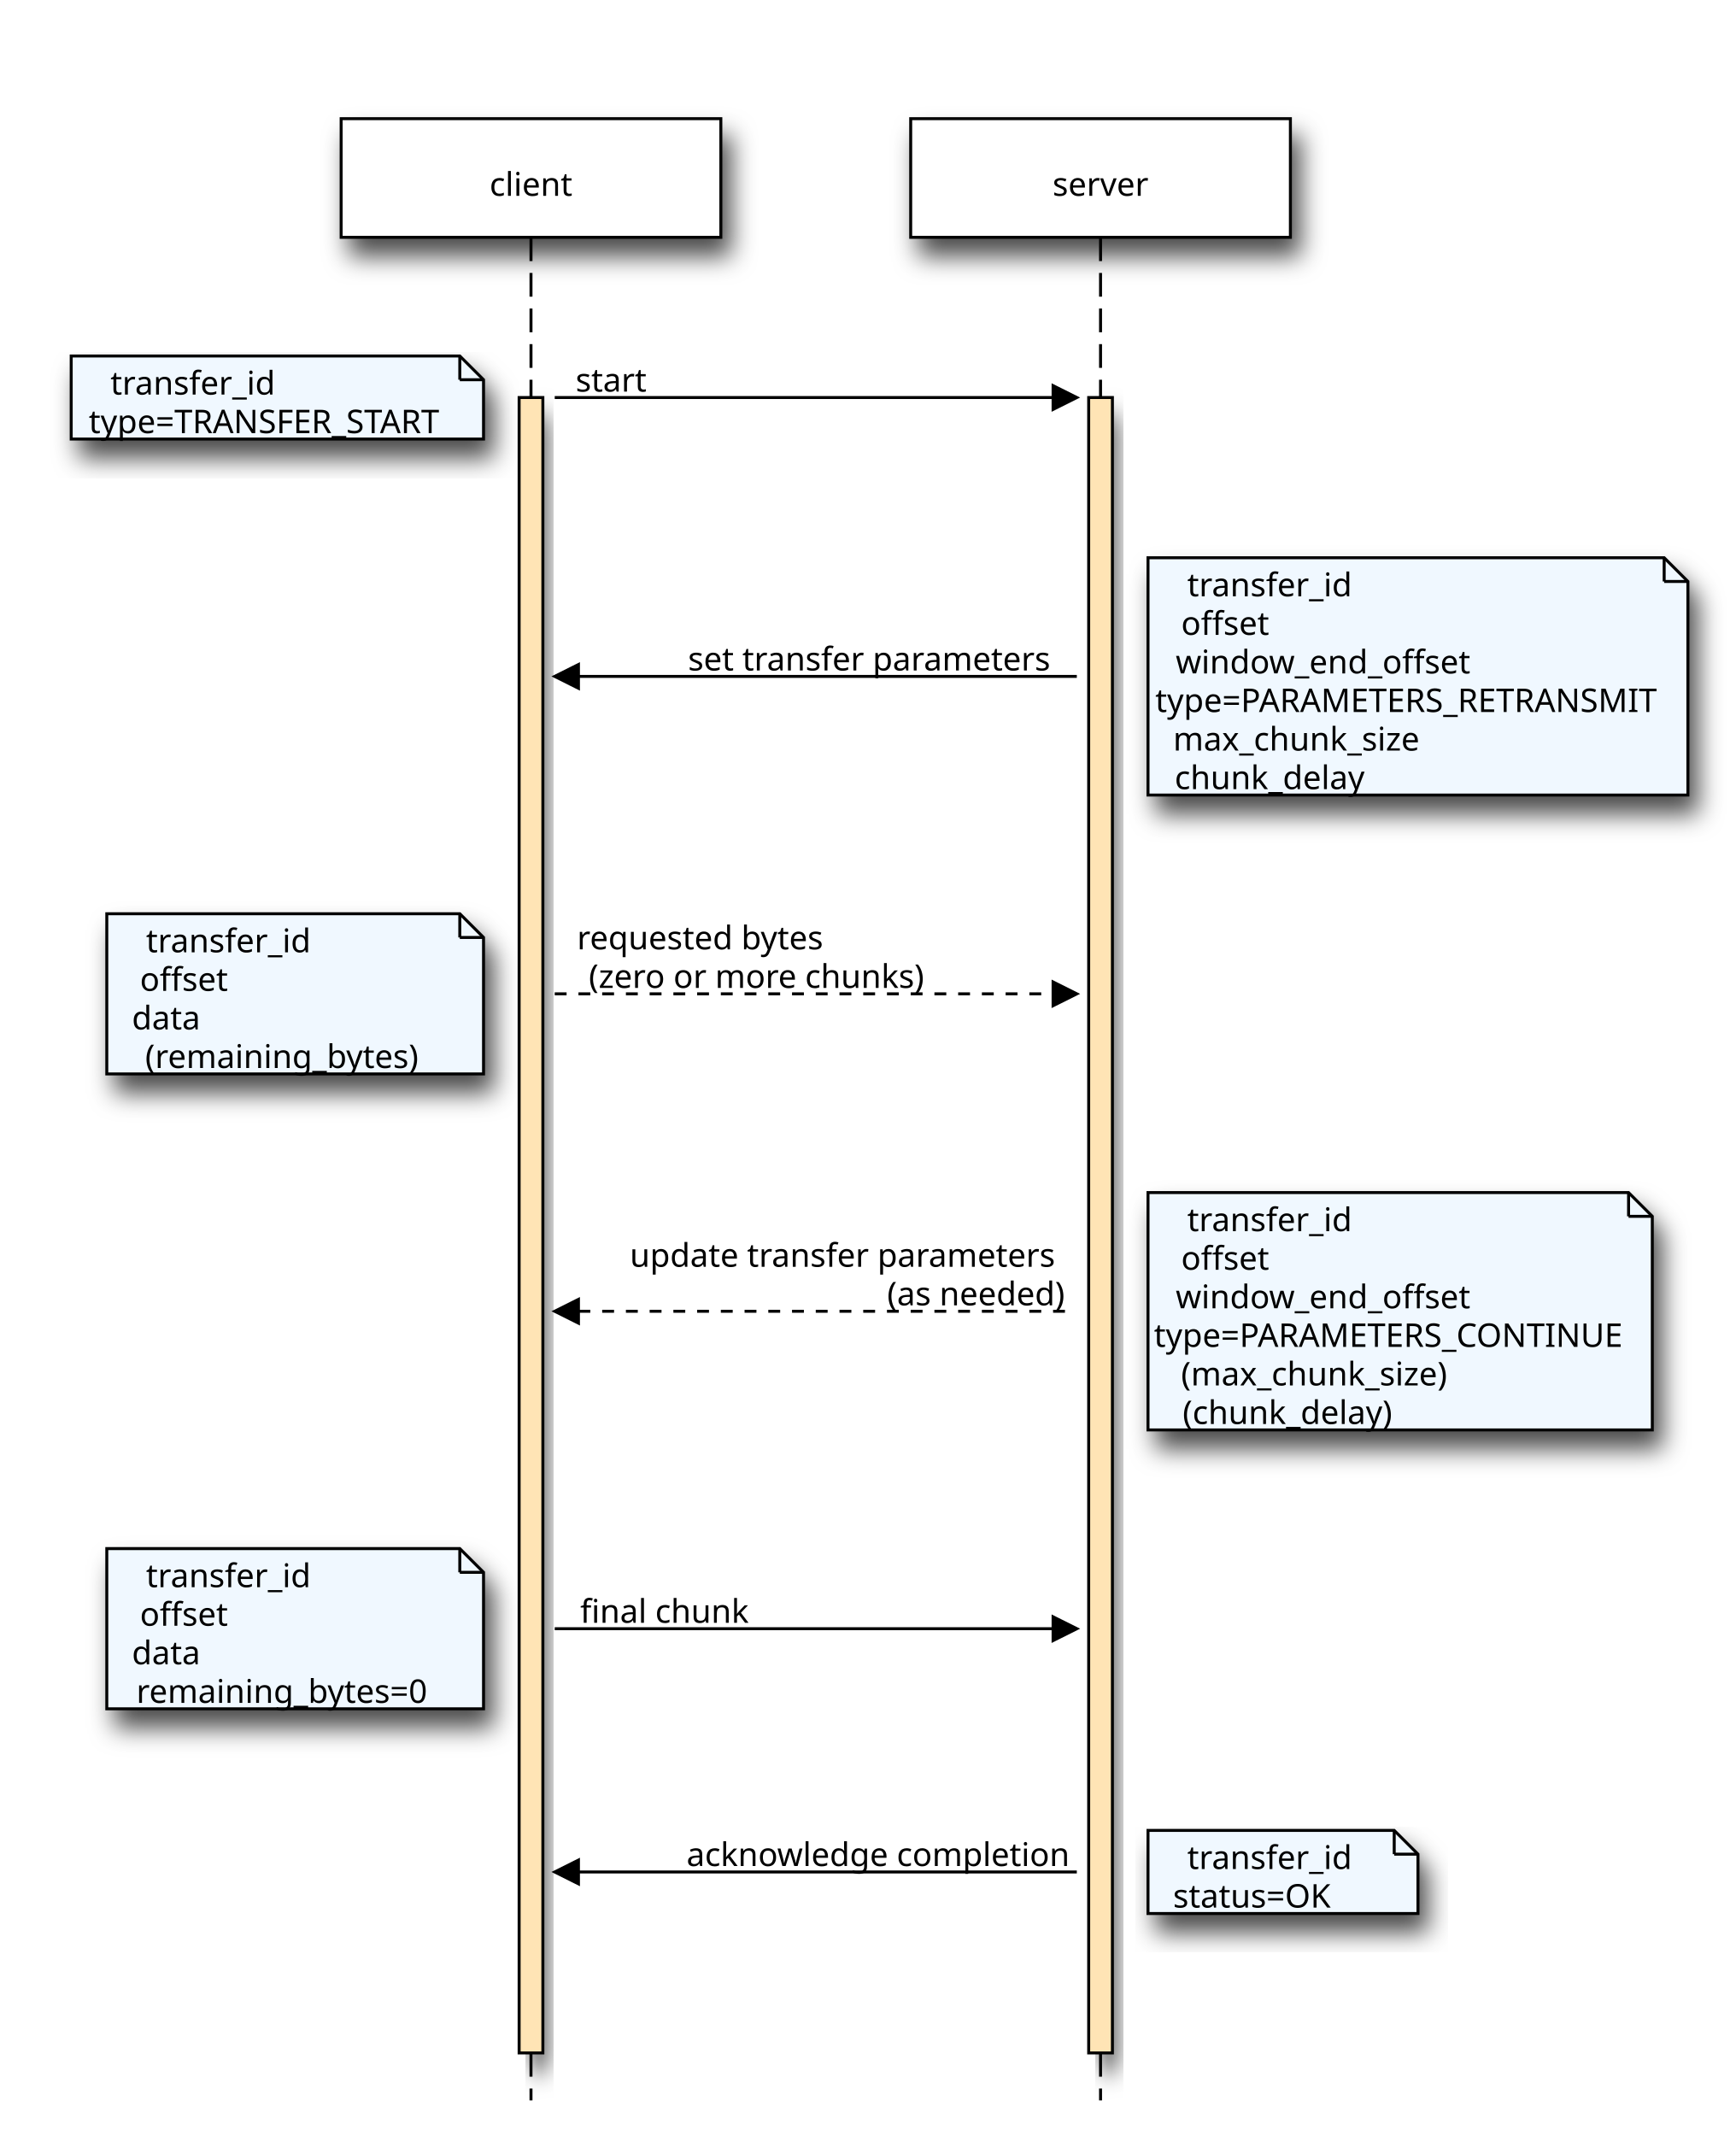
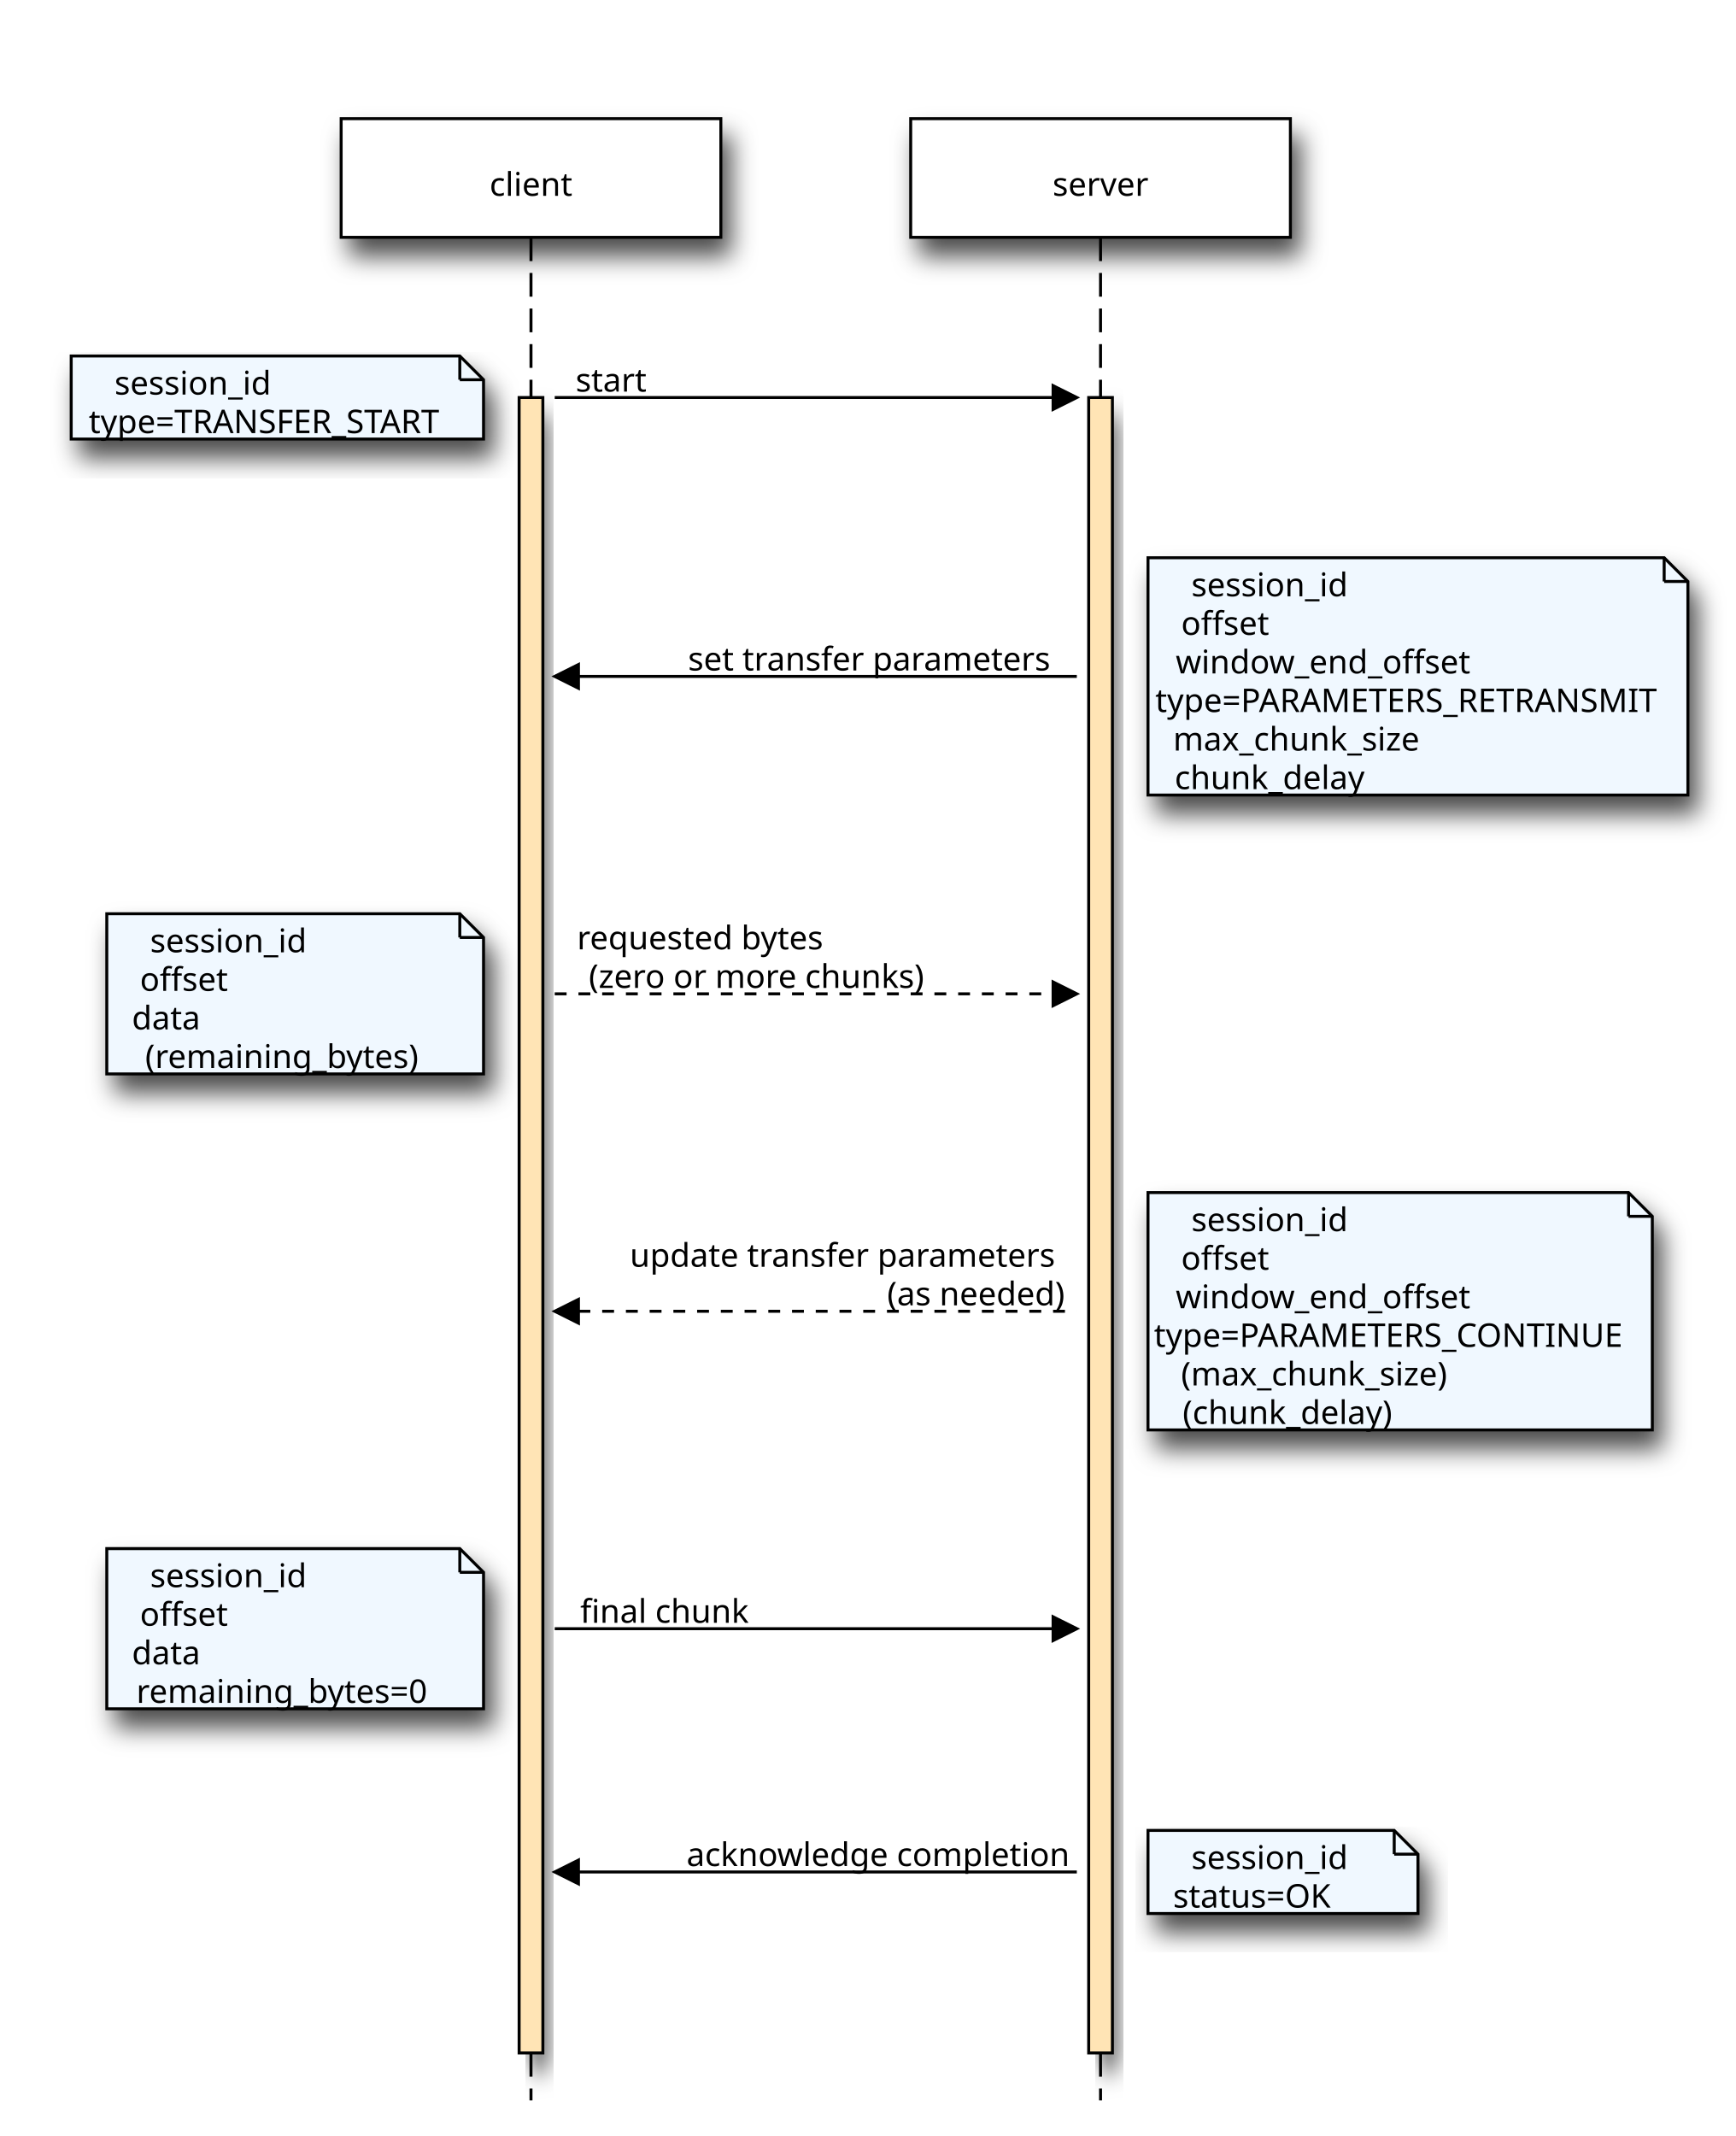
<svg xmlns="http://www.w3.org/2000/svg" height="720" viewBox="0 0 585 720" style="background-color:white">
  <defs id="defs_block">
    <filter height="1.504" id="filter_blur" width="1.157" x="-0.079" y="-0.252">
      <feGaussianBlur id="feGaussianBlur3780" stdDeviation="4.2" />
    </filter>
  </defs>
  <rect fill="rgb(0,0,0)" height="558" style="filter:url(#filter_blur);opacity:0.7;fill-opacity:1" width="8" x="178" y="140" />
  <rect fill="rgb(0,0,0)" height="558" style="filter:url(#filter_blur);opacity:0.7;fill-opacity:1" width="8" x="370" y="140" />
  <polygon fill="rgb(0,0,0)" points="27,126 158,126 166,134 166,154 27,154 27,126" stroke="rgb(0,0,0)" style="filter:url(#filter_blur);opacity:0.7;fill-opacity:1" />
  <polygon fill="rgb(0,0,0)" points="390,194 564,194 572,202 572,274 390,274 390,194" stroke="rgb(0,0,0)" style="filter:url(#filter_blur);opacity:0.7;fill-opacity:1" />
  <polygon fill="rgb(0,0,0)" points="39,314 158,314 166,322 166,368 39,368 39,314" stroke="rgb(0,0,0)" style="filter:url(#filter_blur);opacity:0.7;fill-opacity:1" />
  <polygon fill="rgb(0,0,0)" points="390,408 552,408 560,416 560,488 390,488 390,408" stroke="rgb(0,0,0)" style="filter:url(#filter_blur);opacity:0.7;fill-opacity:1" />
  <polygon fill="rgb(0,0,0)" points="39,528 158,528 166,536 166,582 39,582 39,528" stroke="rgb(0,0,0)" style="filter:url(#filter_blur);opacity:0.7;fill-opacity:1" />
  <polygon fill="rgb(0,0,0)" points="390,623 473,623 481,631 481,651 390,651 390,623" stroke="rgb(0,0,0)" style="filter:url(#filter_blur);opacity:0.7;fill-opacity:1" />
  <rect fill="rgb(0,0,0)" height="40" stroke="rgb(0,0,0)" style="filter:url(#filter_blur);opacity:0.7;fill-opacity:1" width="128" x="118" y="46" />
  <rect fill="rgb(0,0,0)" height="40" stroke="rgb(0,0,0)" style="filter:url(#filter_blur);opacity:0.7;fill-opacity:1" width="128" x="310" y="46" />
  <path d="M 179 80 L 179 708" fill="none" stroke="rgb(0,0,0)" stroke-dasharray="8 4" />
  <rect fill="moccasin" height="558" stroke="rgb(0,0,0)" width="8" x="175" y="134" />
  <path d="M 371 80 L 371 708" fill="none" stroke="rgb(0,0,0)" stroke-dasharray="8 4" />
  <rect fill="moccasin" height="558" stroke="rgb(0,0,0)" width="8" x="367" y="134" />
  <rect fill="rgb(255,255,255)" height="40" stroke="rgb(0,0,0)" width="128" x="115" y="40" />
  <text fill="rgb(0,0,0)" font-family="sans-serif" font-size="11" font-style="normal" font-weight="normal" text-anchor="middle" textLength="37" x="179" y="66">client</text>
  <rect fill="rgb(255,255,255)" height="40" stroke="rgb(0,0,0)" width="128" x="307" y="40" />
  <text fill="rgb(0,0,0)" font-family="sans-serif" font-size="11" font-style="normal" font-weight="normal" text-anchor="middle" textLength="37" x="371" y="66">server</text>
  <path d="M 187 134 L 363 134" fill="none" stroke="rgb(0,0,0)" />
  <polygon fill="rgb(0,0,0)" points="355,130 363,134 355,138" stroke="rgb(0,0,0)" />
  <polygon fill="rgb(240,248,255)" points="24,120 155,120 163,128 163,148 24,148 24,120" stroke="rgb(0,0,0)" />
  <path d="M 155 120 L 155 128" fill="none" stroke="rgb(0,0,0)" />
  <path d="M 155 128 L 163 128" fill="none" stroke="rgb(0,0,0)" />
-   <text fill="rgb(0,0,0)" font-family="sans-serif" font-size="11" font-style="normal" font-weight="normal" text-anchor="middle" textLength="67" x="65" y="133">transfer_id</text>
+   <text fill="rgb(0,0,0)" font-family="sans-serif" font-size="11" font-style="normal" font-weight="normal" text-anchor="middle" textLength="67" x="65" y="133">session_id</text>
  <text fill="rgb(0,0,0)" font-family="sans-serif" font-size="11" font-style="normal" font-weight="normal" text-anchor="middle" textLength="115" x="89" y="146">type=TRANSFER_START</text>
  <path d="M 187 228 L 363 228" fill="none" stroke="rgb(0,0,0)" />
  <polygon fill="rgb(0,0,0)" points="195,224 187,228 195,232" stroke="rgb(0,0,0)" />
  <polygon fill="rgb(240,248,255)" points="387,188 561,188 569,196 569,268 387,268 387,188" stroke="rgb(0,0,0)" />
  <path d="M 561 188 L 561 196" fill="none" stroke="rgb(0,0,0)" />
  <path d="M 561 196 L 569 196" fill="none" stroke="rgb(0,0,0)" />
-   <text fill="rgb(0,0,0)" font-family="sans-serif" font-size="11" font-style="normal" font-weight="normal" text-anchor="middle" textLength="67" x="428" y="201">transfer_id</text>
+   <text fill="rgb(0,0,0)" font-family="sans-serif" font-size="11" font-style="normal" font-weight="normal" text-anchor="middle" textLength="67" x="428" y="201">session_id</text>
  <text fill="rgb(0,0,0)" font-family="sans-serif" font-size="11" font-style="normal" font-weight="normal" text-anchor="middle" textLength="37" x="413" y="214">offset</text>
  <text fill="rgb(0,0,0)" font-family="sans-serif" font-size="11" font-style="normal" font-weight="normal" text-anchor="middle" textLength="103" x="446" y="227">window_end_offset</text>
  <text fill="rgb(0,0,0)" font-family="sans-serif" font-size="11" font-style="normal" font-weight="normal" text-anchor="middle" textLength="158" x="474" y="240">type=PARAMETERS_RETRANSMIT</text>
  <text fill="rgb(0,0,0)" font-family="sans-serif" font-size="11" font-style="normal" font-weight="normal" text-anchor="middle" textLength="85" x="437" y="253">max_chunk_size</text>
  <text fill="rgb(0,0,0)" font-family="sans-serif" font-size="11" font-style="normal" font-weight="normal" text-anchor="middle" textLength="67" x="428" y="266">chunk_delay</text>
  <path d="M 187 335 L 363 335" fill="none" stroke="rgb(0,0,0)" stroke-dasharray="4" />
  <polygon fill="rgb(0,0,0)" points="355,331 363,335 355,339" stroke="rgb(0,0,0)" />
  <polygon fill="rgb(240,248,255)" points="36,308 155,308 163,316 163,362 36,362 36,308" stroke="rgb(0,0,0)" />
  <path d="M 155 308 L 155 316" fill="none" stroke="rgb(0,0,0)" />
  <path d="M 155 316 L 163 316" fill="none" stroke="rgb(0,0,0)" />
-   <text fill="rgb(0,0,0)" font-family="sans-serif" font-size="11" font-style="normal" font-weight="normal" text-anchor="middle" textLength="67" x="77" y="321">transfer_id</text>
+   <text fill="rgb(0,0,0)" font-family="sans-serif" font-size="11" font-style="normal" font-weight="normal" text-anchor="middle" textLength="67" x="77" y="321">session_id</text>
  <text fill="rgb(0,0,0)" font-family="sans-serif" font-size="11" font-style="normal" font-weight="normal" text-anchor="middle" textLength="37" x="62" y="334">offset</text>
  <text fill="rgb(0,0,0)" font-family="sans-serif" font-size="11" font-style="normal" font-weight="normal" text-anchor="middle" textLength="25" x="56" y="347">data</text>
  <text fill="rgb(0,0,0)" font-family="sans-serif" font-size="11" font-style="normal" font-weight="normal" text-anchor="middle" textLength="103" x="95" y="360">(remaining_bytes)</text>
  <path d="M 187 442 L 363 442" fill="none" stroke="rgb(0,0,0)" stroke-dasharray="4" />
  <polygon fill="rgb(0,0,0)" points="195,438 187,442 195,446" stroke="rgb(0,0,0)" />
  <polygon fill="rgb(240,248,255)" points="387,402 549,402 557,410 557,482 387,482 387,402" stroke="rgb(0,0,0)" />
  <path d="M 549 402 L 549 410" fill="none" stroke="rgb(0,0,0)" />
  <path d="M 549 410 L 557 410" fill="none" stroke="rgb(0,0,0)" />
-   <text fill="rgb(0,0,0)" font-family="sans-serif" font-size="11" font-style="normal" font-weight="normal" text-anchor="middle" textLength="67" x="428" y="415">transfer_id</text>
+   <text fill="rgb(0,0,0)" font-family="sans-serif" font-size="11" font-style="normal" font-weight="normal" text-anchor="middle" textLength="67" x="428" y="415">session_id</text>
  <text fill="rgb(0,0,0)" font-family="sans-serif" font-size="11" font-style="normal" font-weight="normal" text-anchor="middle" textLength="37" x="413" y="428">offset</text>
  <text fill="rgb(0,0,0)" font-family="sans-serif" font-size="11" font-style="normal" font-weight="normal" text-anchor="middle" textLength="103" x="446" y="441">window_end_offset</text>
  <text fill="rgb(0,0,0)" font-family="sans-serif" font-size="11" font-style="normal" font-weight="normal" text-anchor="middle" textLength="146" x="468" y="454">type=PARAMETERS_CONTINUE</text>
  <text fill="rgb(0,0,0)" font-family="sans-serif" font-size="11" font-style="normal" font-weight="normal" text-anchor="middle" textLength="97" x="443" y="467">(max_chunk_size)</text>
  <text fill="rgb(0,0,0)" font-family="sans-serif" font-size="11" font-style="normal" font-weight="normal" text-anchor="middle" textLength="79" x="434" y="480">(chunk_delay)</text>
  <path d="M 187 549 L 363 549" fill="none" stroke="rgb(0,0,0)" />
  <polygon fill="rgb(0,0,0)" points="355,545 363,549 355,553" stroke="rgb(0,0,0)" />
  <polygon fill="rgb(240,248,255)" points="36,522 155,522 163,530 163,576 36,576 36,522" stroke="rgb(0,0,0)" />
  <path d="M 155 522 L 155 530" fill="none" stroke="rgb(0,0,0)" />
  <path d="M 155 530 L 163 530" fill="none" stroke="rgb(0,0,0)" />
-   <text fill="rgb(0,0,0)" font-family="sans-serif" font-size="11" font-style="normal" font-weight="normal" text-anchor="middle" textLength="67" x="77" y="535">transfer_id</text>
+   <text fill="rgb(0,0,0)" font-family="sans-serif" font-size="11" font-style="normal" font-weight="normal" text-anchor="middle" textLength="67" x="77" y="535">session_id</text>
  <text fill="rgb(0,0,0)" font-family="sans-serif" font-size="11" font-style="normal" font-weight="normal" text-anchor="middle" textLength="37" x="62" y="548">offset</text>
  <text fill="rgb(0,0,0)" font-family="sans-serif" font-size="11" font-style="normal" font-weight="normal" text-anchor="middle" textLength="25" x="56" y="561">data</text>
  <text fill="rgb(0,0,0)" font-family="sans-serif" font-size="11" font-style="normal" font-weight="normal" text-anchor="middle" textLength="103" x="95" y="574">remaining_bytes=0</text>
  <path d="M 187 631 L 363 631" fill="none" stroke="rgb(0,0,0)" />
  <polygon fill="rgb(0,0,0)" points="195,627 187,631 195,635" stroke="rgb(0,0,0)" />
  <polygon fill="rgb(240,248,255)" points="387,617 470,617 478,625 478,645 387,645 387,617" stroke="rgb(0,0,0)" />
  <path d="M 470 617 L 470 625" fill="none" stroke="rgb(0,0,0)" />
  <path d="M 470 625 L 478 625" fill="none" stroke="rgb(0,0,0)" />
-   <text fill="rgb(0,0,0)" font-family="sans-serif" font-size="11" font-style="normal" font-weight="normal" text-anchor="middle" textLength="67" x="428" y="630">transfer_id</text>
+   <text fill="rgb(0,0,0)" font-family="sans-serif" font-size="11" font-style="normal" font-weight="normal" text-anchor="middle" textLength="67" x="428" y="630">session_id</text>
  <text fill="rgb(0,0,0)" font-family="sans-serif" font-size="11" font-style="normal" font-weight="normal" text-anchor="middle" textLength="55" x="422" y="643">status=OK</text>
  <text fill="rgb(0,0,0)" font-family="sans-serif" font-size="11" font-style="normal" font-weight="normal" text-anchor="middle" textLength="31" x="206" y="132">start</text>
  <text fill="rgb(0,0,0)" font-family="sans-serif" font-size="11" font-style="normal" font-weight="normal" text-anchor="middle" textLength="140" x="293" y="226">set transfer parameters</text>
  <text fill="rgb(0,0,0)" font-family="sans-serif" font-size="11" font-style="normal" font-weight="normal" text-anchor="middle" textLength="91" x="236" y="320">requested bytes</text>
  <text fill="rgb(0,0,0)" font-family="sans-serif" font-size="11" font-style="normal" font-weight="normal" text-anchor="middle" textLength="128" x="255" y="333">(zero or more chunks)</text>
  <text fill="rgb(0,0,0)" font-family="sans-serif" font-size="11" font-style="normal" font-weight="normal" text-anchor="middle" textLength="158" x="284" y="427">update transfer parameters</text>
  <text fill="rgb(0,0,0)" font-family="sans-serif" font-size="11" font-style="normal" font-weight="normal" text-anchor="middle" textLength="67" x="329" y="440">(as needed)</text>
  <text fill="rgb(0,0,0)" font-family="sans-serif" font-size="11" font-style="normal" font-weight="normal" text-anchor="middle" textLength="67" x="224" y="547">final chunk</text>
  <text fill="rgb(0,0,0)" font-family="sans-serif" font-size="11" font-style="normal" font-weight="normal" text-anchor="middle" textLength="134" x="296" y="629">acknowledge completion</text>
</svg>
